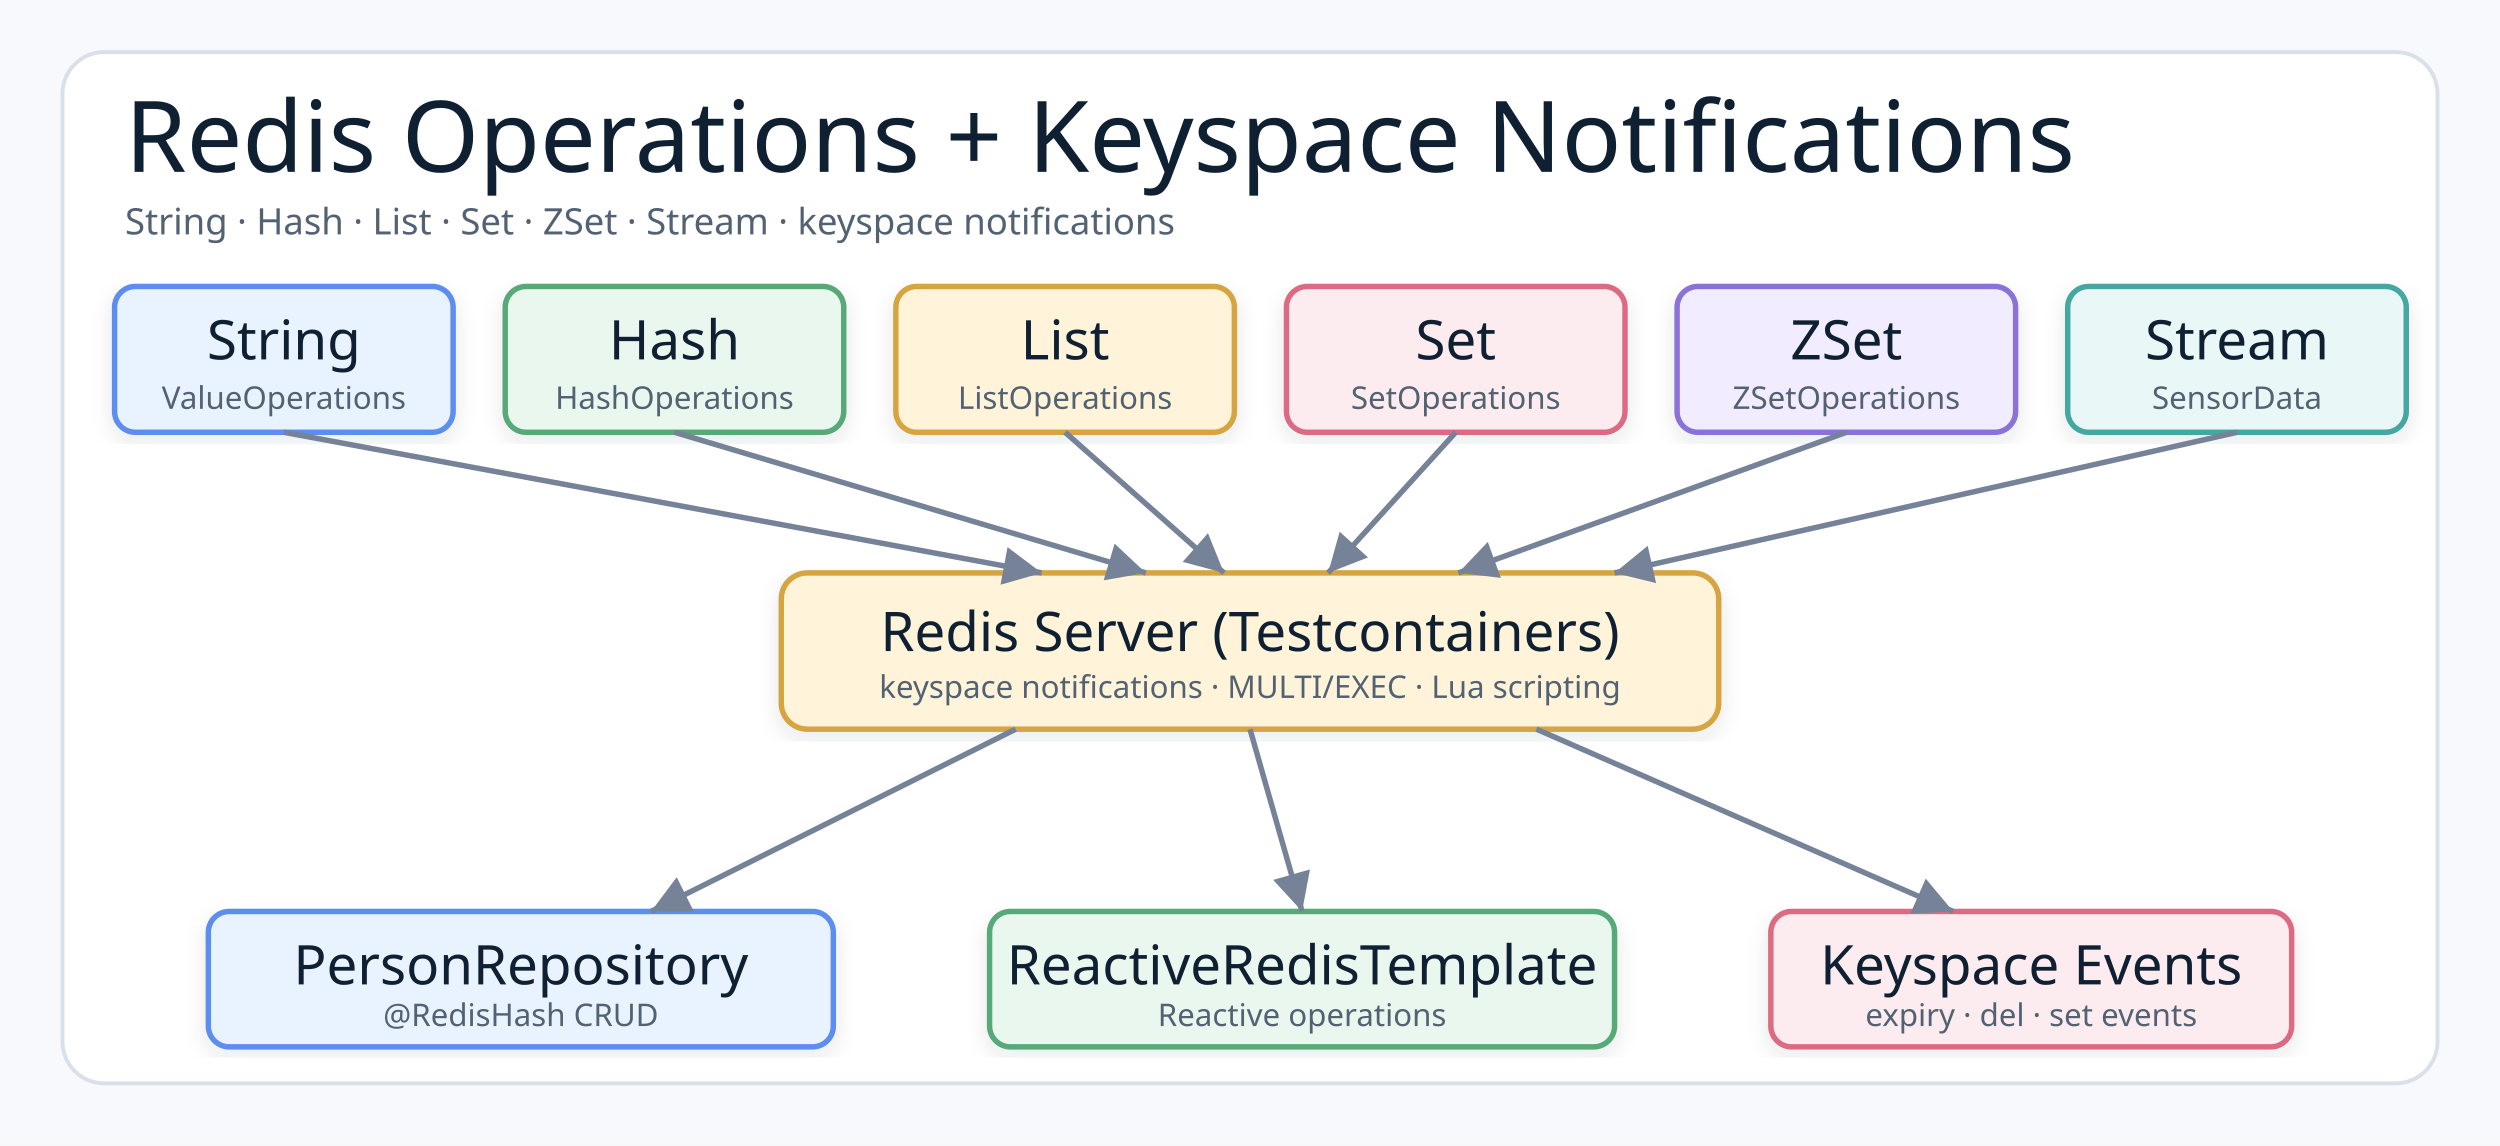
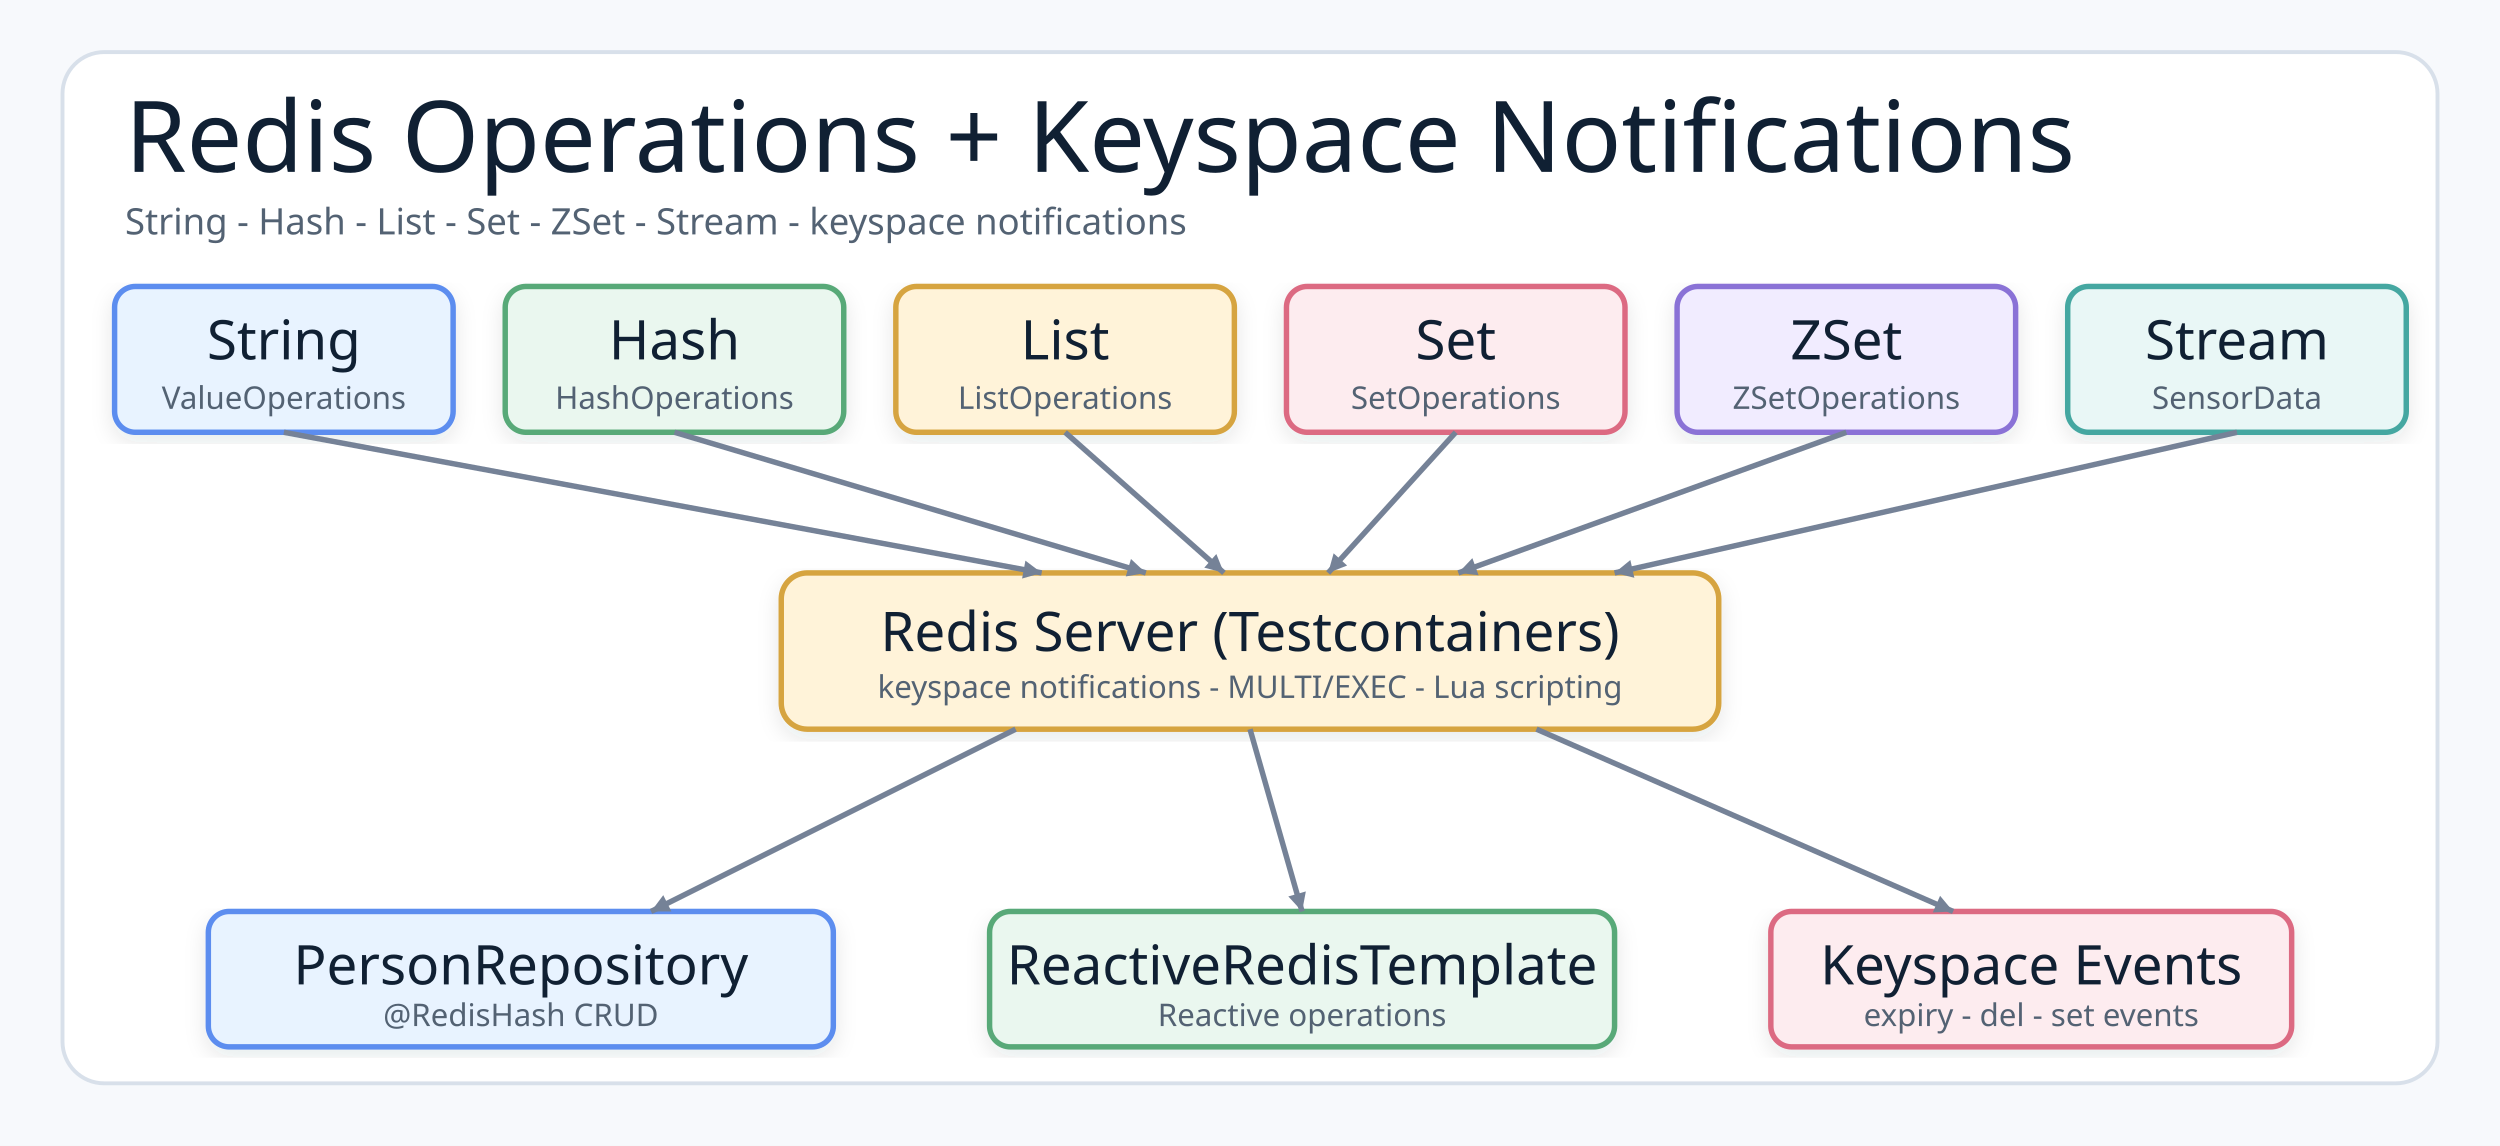
<svg xmlns="http://www.w3.org/2000/svg" width="960" height="440" viewBox="0 0 960 440" role="img" aria-label="Spring Data Redis Data Structures and Operations">
  <defs>
    <filter id="shadow" x="-8%" y="-8%" width="116%" height="116%">
      <feDropShadow dx="0" dy="3" stdDeviation="4" flood-color="#1f2937" flood-opacity="0.10" />
    </filter>
-     <marker id="arrow" markerWidth="9" markerHeight="9" refX="8" refY="4.5" orient="auto" markerUnits="strokeWidth">
+     <marker id="arrow" markerWidth="9" markerHeight="9" refX="8" refY="4.5" orient="auto" markerUnits="userSpaceOnUse">
      <path d="M1,1 L8,4.5 L1,8 Z" fill="#758297" />
    </marker>
    <style>
    .canvas{fill:#f7f9fc}.frame{fill:#fff;stroke:#d8e0ea;stroke-width:1.5}
    .title{font-family:"Architects Daughter";font-size:38px;font-weight:400;fill:#102033}
    .subtitle{font-family:"Comic Mono";font-size:14px;font-weight:400;fill:#536273}
    .smallLabel{font-family:"Architects Daughter";font-size:21px;font-weight:400;fill:#102033}
    .small{font-family:"Comic Mono";font-size:12px;font-weight:400;fill:#536273}
    .card{stroke-width:2.1;filter:url(#shadow)}
    .line{stroke:#758297;stroke-width:2.1;fill:none;marker-end:url(#arrow)}
    .zoneBox{stroke-width:1.5;fill-opacity:0.4}
  </style>
  </defs>
  <rect class="canvas" width="960" height="440" />
  <rect class="frame" x="24" y="20" width="912" height="396" rx="16" />
  <text class="title" x="48" y="66">Redis Operations + Keyspace Notifications</text>
-   <text class="subtitle" x="48" y="90">String · Hash · List · Set · ZSet · Stream · keyspace notifications</text>
+   <text class="subtitle" x="48" y="90">String  -  Hash  -  List  -  Set  -  ZSet  -  Stream  -  keyspace notifications</text>
  <rect class="card" x="44" y="110" width="130" height="56" rx="8" fill="#E8F3FF" stroke="#5B8DEF" />
  <text class="smallLabel" x="109" y="138" text-anchor="middle">String</text>
  <text class="small" x="109" y="157" text-anchor="middle">ValueOperations</text>
  <rect class="card" x="194" y="110" width="130" height="56" rx="8" fill="#EAF7EF" stroke="#58A978" />
  <text class="smallLabel" x="259" y="138" text-anchor="middle">Hash</text>
  <text class="small" x="259" y="157" text-anchor="middle">HashOperations</text>
  <rect class="card" x="344" y="110" width="130" height="56" rx="8" fill="#FFF3D9" stroke="#D6A441" />
  <text class="smallLabel" x="409" y="138" text-anchor="middle">List</text>
  <text class="small" x="409" y="157" text-anchor="middle">ListOperations</text>
  <rect class="card" x="494" y="110" width="130" height="56" rx="8" fill="#FDECEF" stroke="#DC6B82" />
  <text class="smallLabel" x="559" y="138" text-anchor="middle">Set</text>
  <text class="small" x="559" y="157" text-anchor="middle">SetOperations</text>
  <rect class="card" x="644" y="110" width="130" height="56" rx="8" fill="#F1ECFF" stroke="#8A72D6" />
  <text class="smallLabel" x="709" y="138" text-anchor="middle">ZSet</text>
  <text class="small" x="709" y="157" text-anchor="middle">ZSetOperations</text>
  <rect class="card" x="794" y="110" width="130" height="56" rx="8" fill="#E9F7F6" stroke="#45A7A1" />
  <text class="smallLabel" x="859" y="138" text-anchor="middle">Stream</text>
  <text class="small" x="859" y="157" text-anchor="middle">SensorData</text>
  <rect class="card" x="300" y="220" width="360" height="60" rx="10" fill="#FFF3D9" stroke="#D6A441" />
  <text class="smallLabel" x="480" y="250" text-anchor="middle">Redis Server (Testcontainers)</text>
-   <text class="small" x="480" y="268" text-anchor="middle">keyspace notifications · MULTI/EXEC · Lua scripting</text>
+   <text class="small" x="480" y="268" text-anchor="middle">keyspace notifications  -  MULTI/EXEC  -  Lua scripting</text>
  <rect class="card" x="80" y="350" width="240" height="52" rx="8" fill="#E8F3FF" stroke="#5B8DEF" />
  <text class="smallLabel" x="200" y="378" text-anchor="middle">PersonRepository</text>
  <text class="small" x="200" y="394" text-anchor="middle">@RedisHash CRUD</text>
  <rect class="card" x="380" y="350" width="240" height="52" rx="8" fill="#EAF7EF" stroke="#58A978" />
  <text class="smallLabel" x="500" y="378" text-anchor="middle">ReactiveRedisTemplate</text>
  <text class="small" x="500" y="394" text-anchor="middle">Reactive operations</text>
  <rect class="card" x="680" y="350" width="200" height="52" rx="8" fill="#FDECEF" stroke="#DC6B82" />
  <text class="smallLabel" x="780" y="378" text-anchor="middle">Keyspace Events</text>
-   <text class="small" x="780" y="394" text-anchor="middle">expiry · del · set events</text>
+   <text class="small" x="780" y="394" text-anchor="middle">expiry  -  del  -  set events</text>
  <path class="line" d="M109 166 L400 220" />
  <path class="line" d="M259 166 L440 220" />
  <path class="line" d="M409 166 L470 220" />
  <path class="line" d="M559 166 L510 220" />
  <path class="line" d="M709 166 L560 220" />
  <path class="line" d="M859 166 L620 220" />
  <path class="line" d="M390 280 L250 350" />
  <path class="line" d="M480 280 L500 350" />
  <path class="line" d="M590 280 L750 350" />
</svg>
